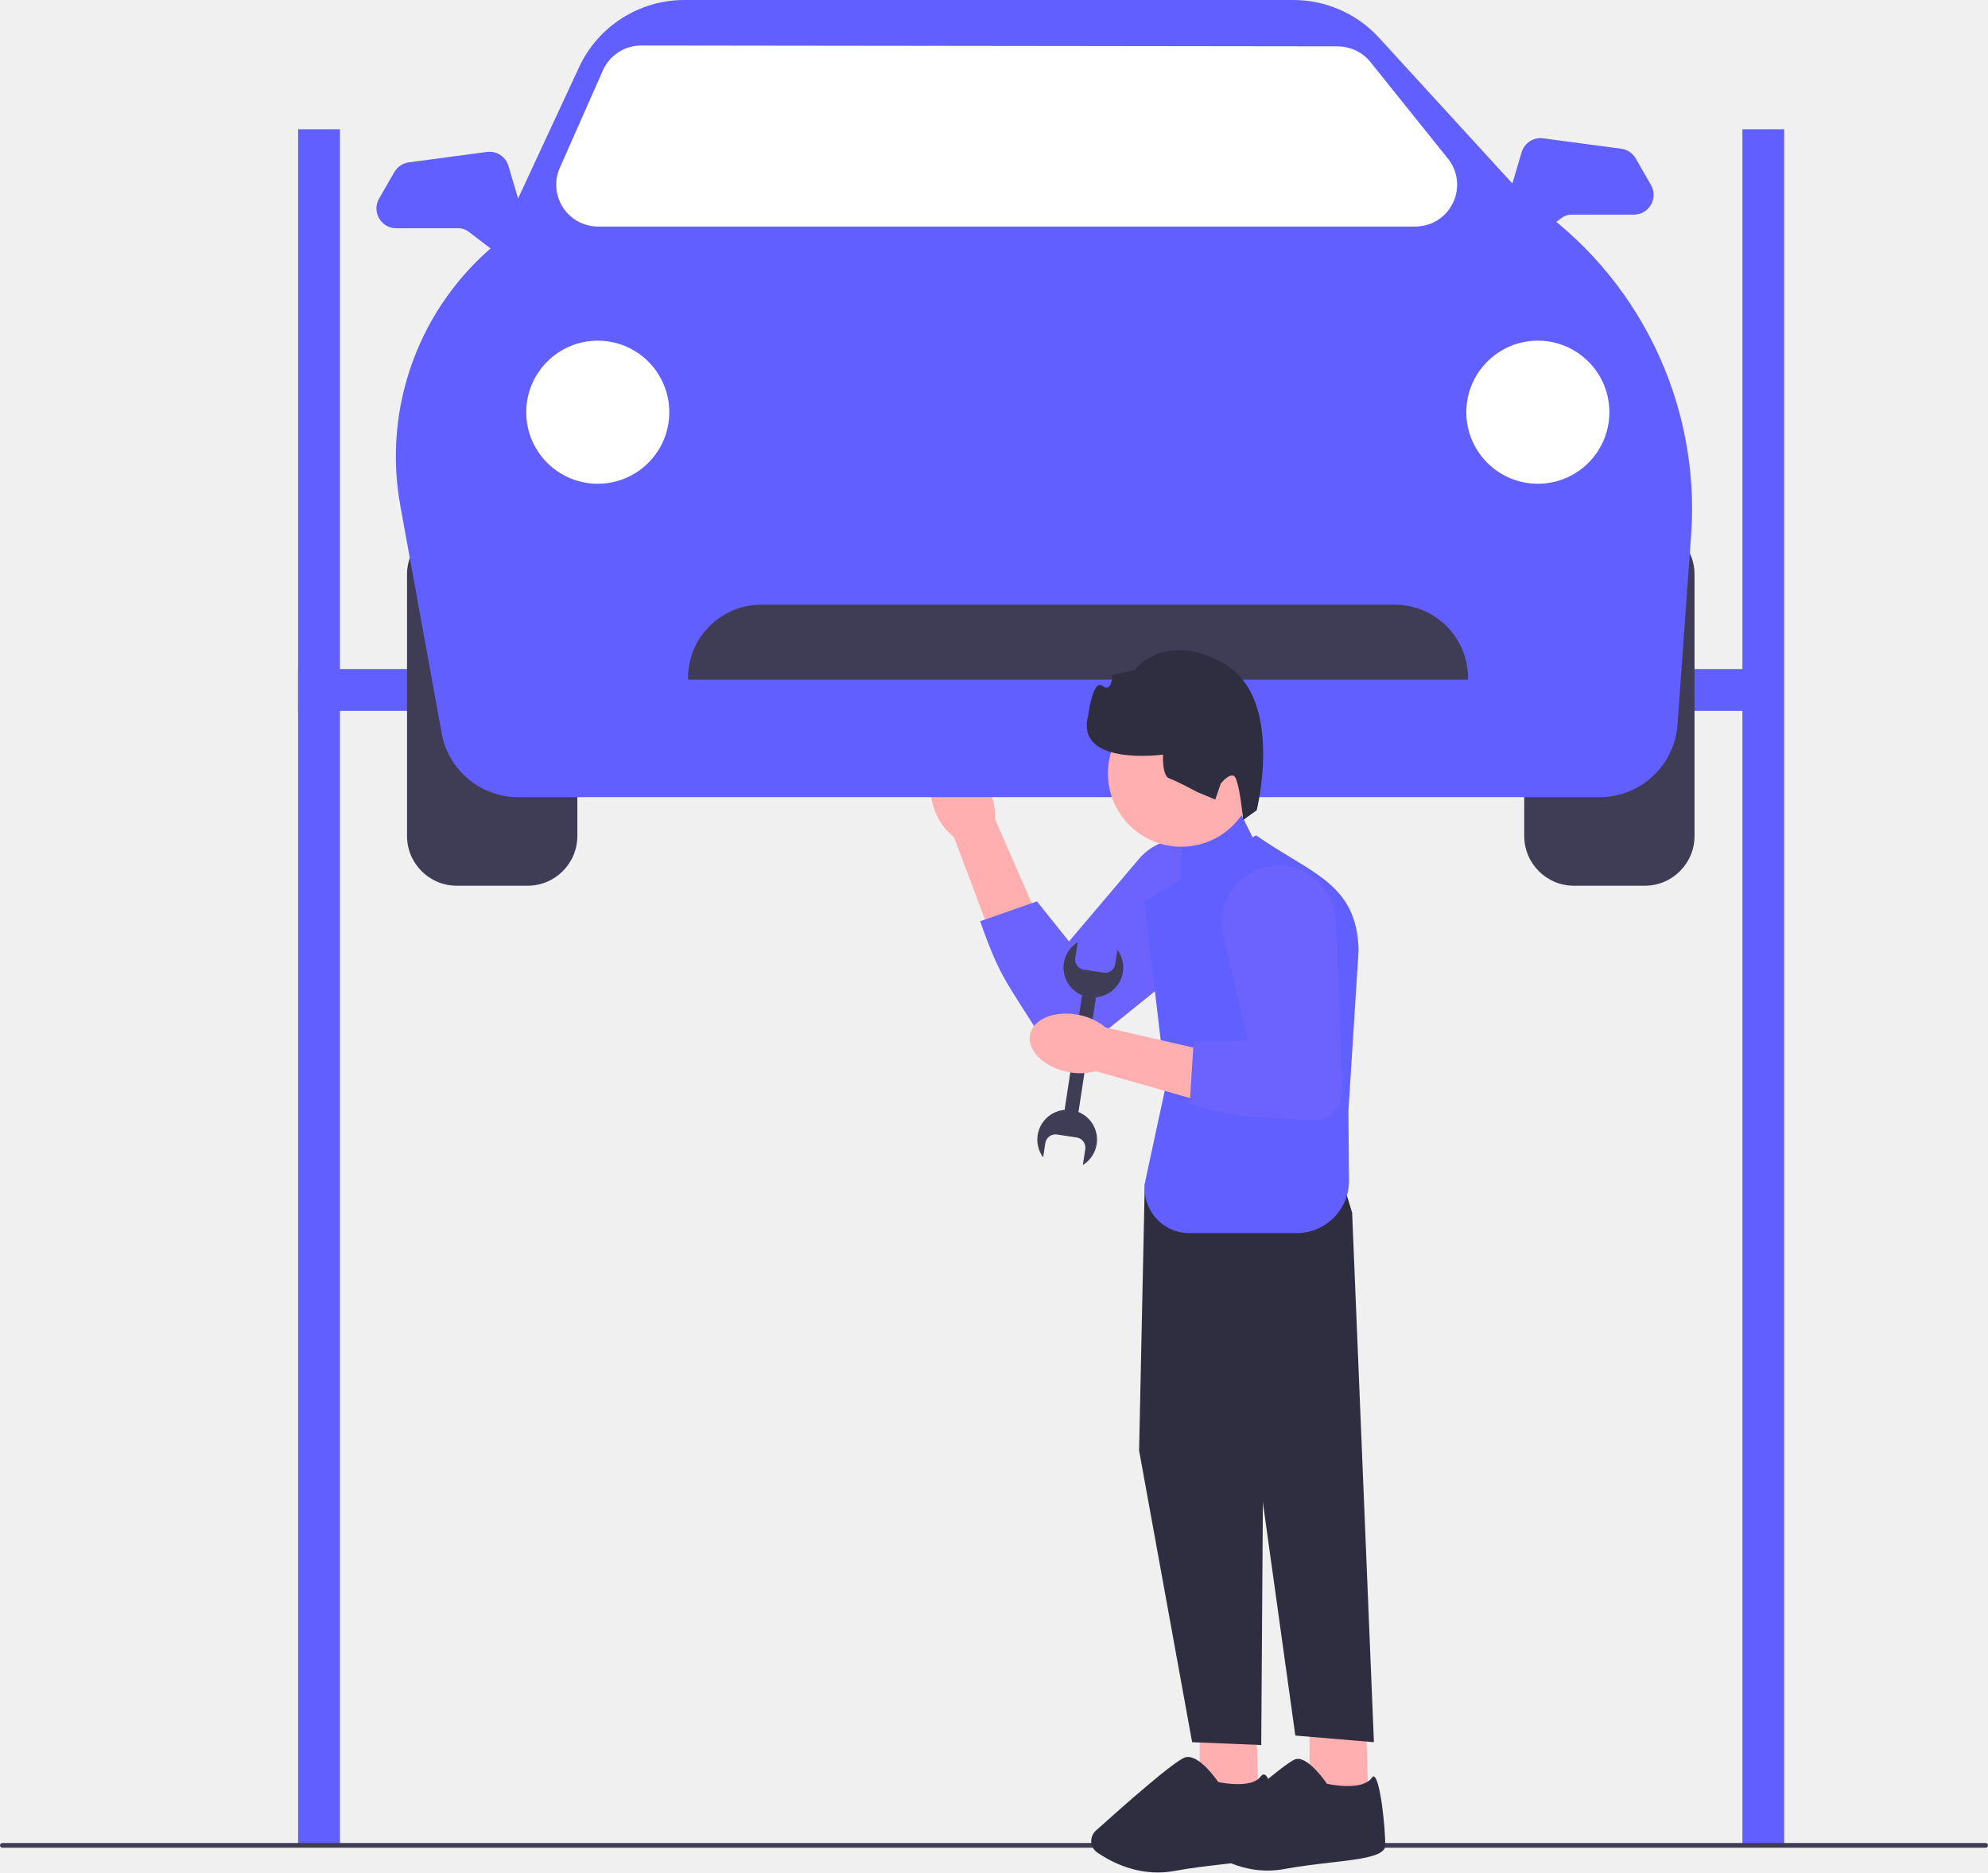
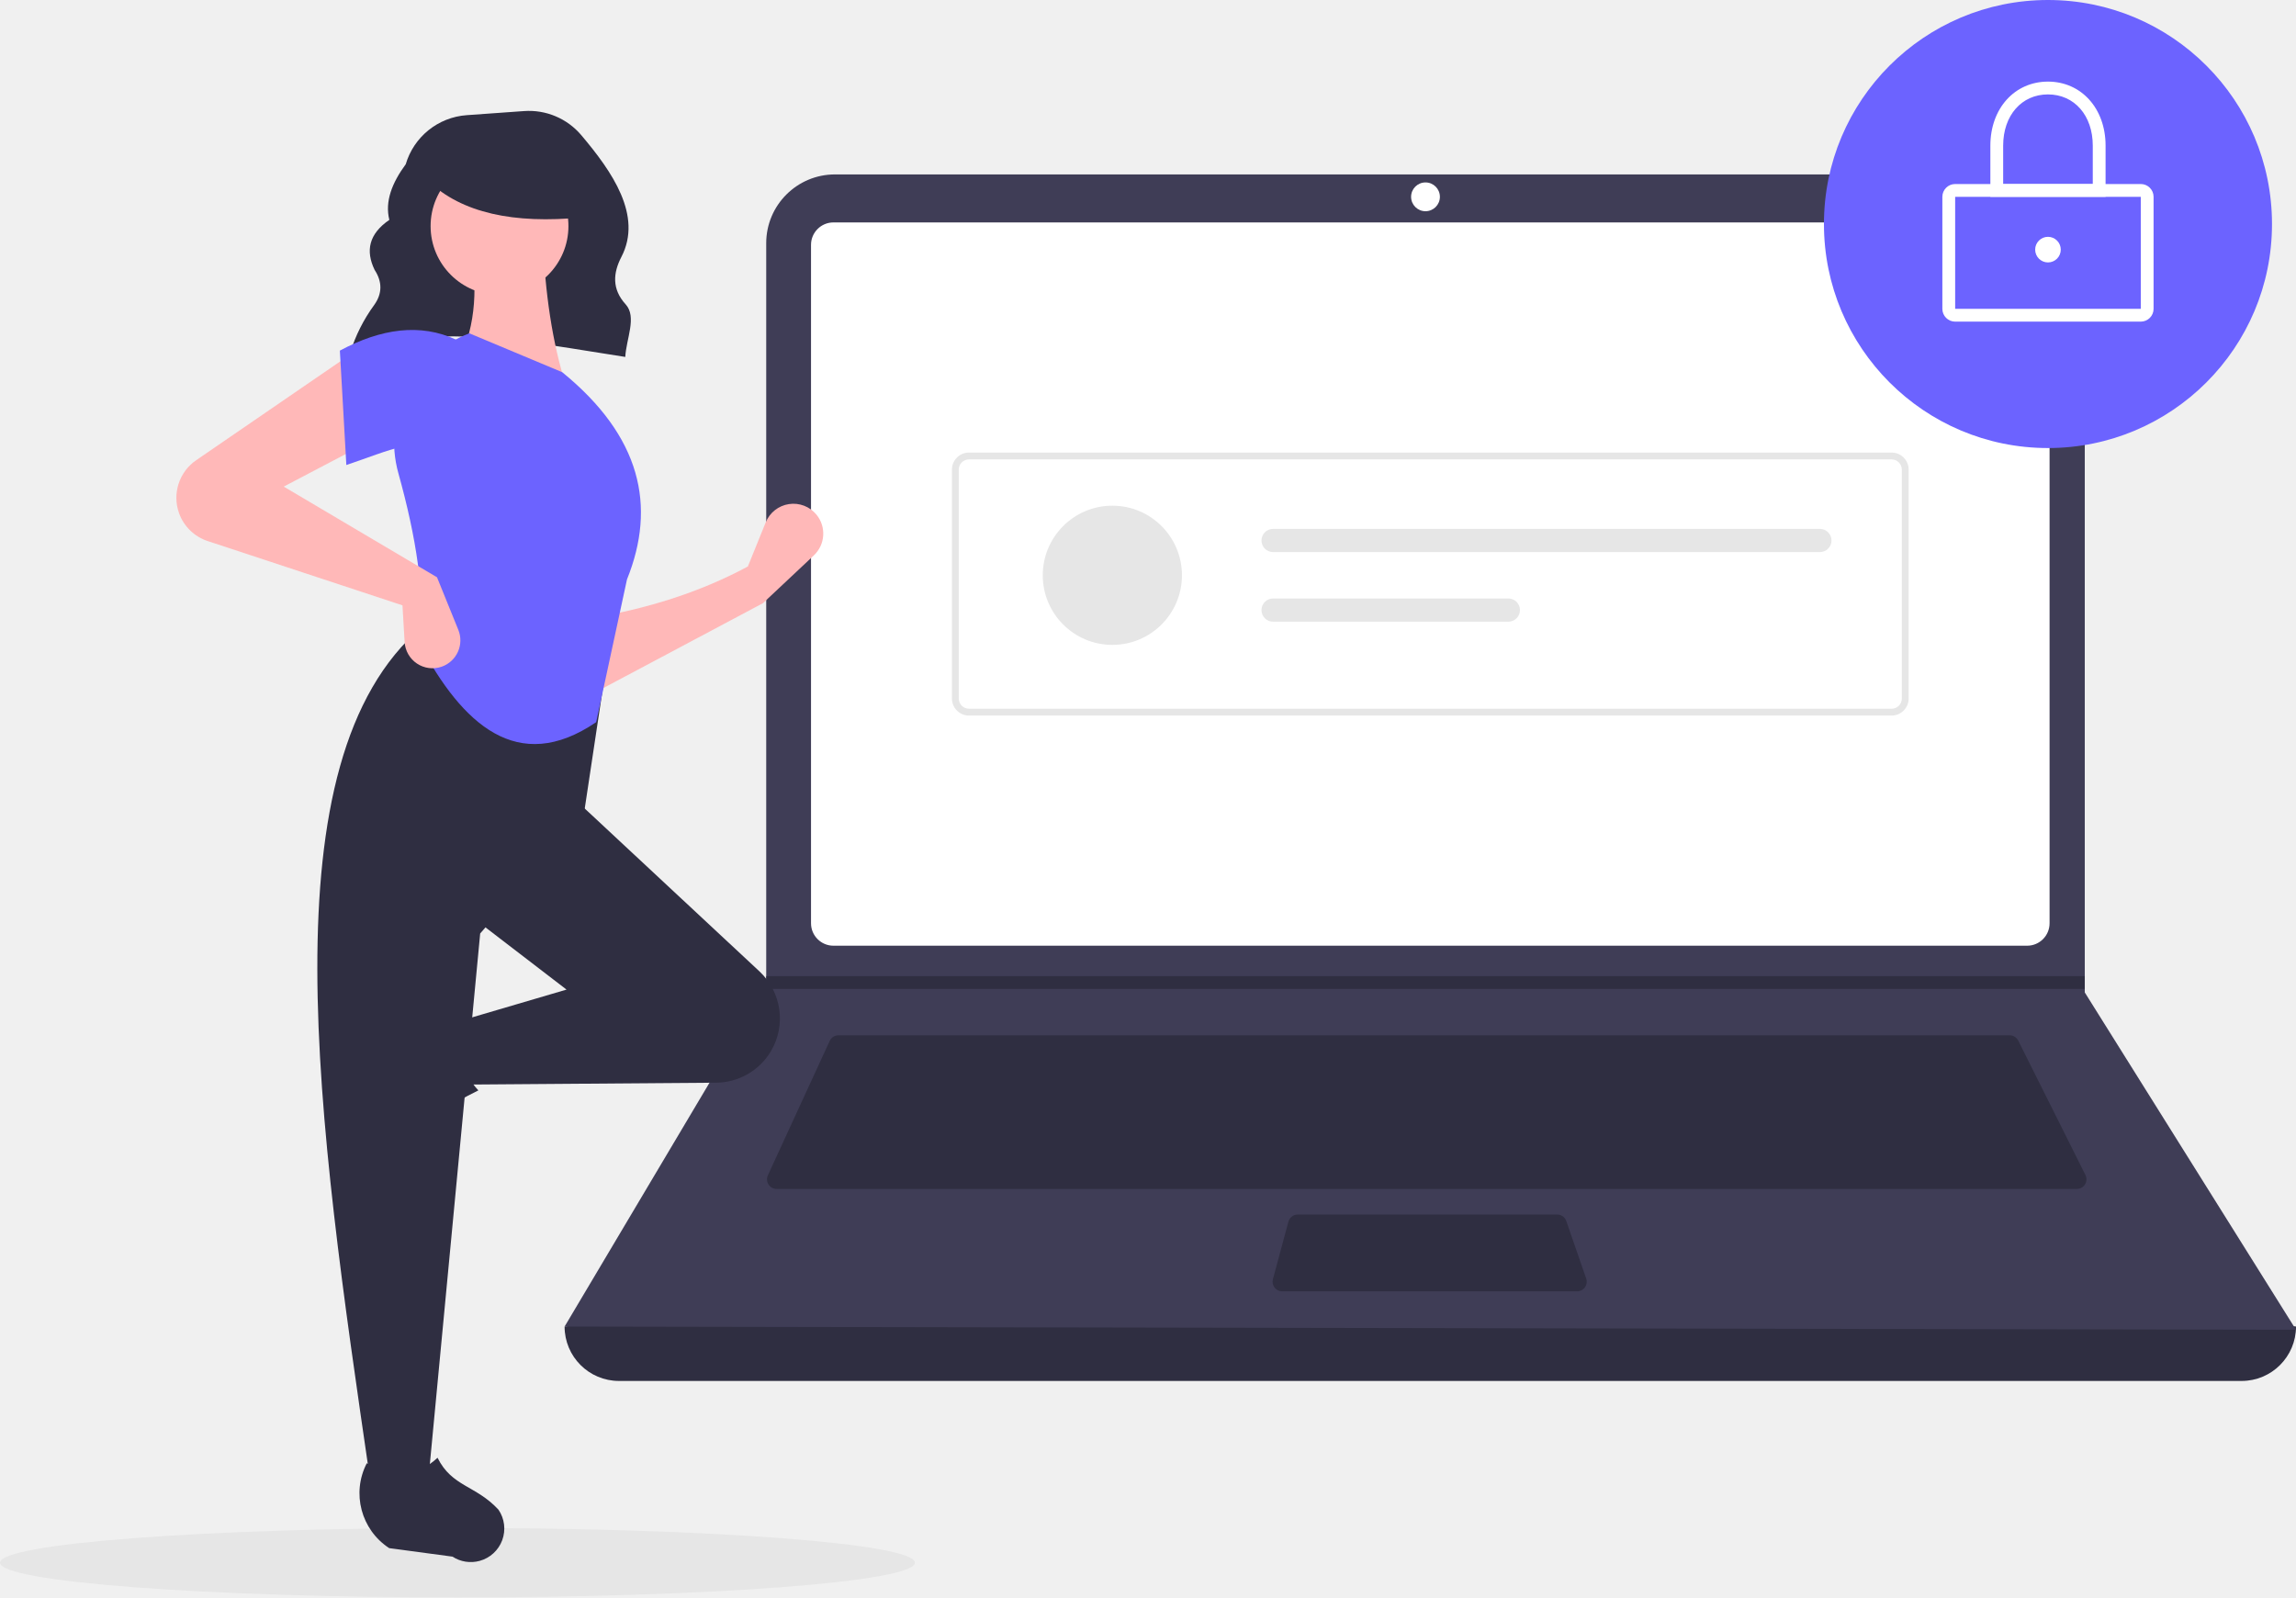
- <svg xmlns="http://www.w3.org/2000/svg" width="523.048" height="492.574" viewBox="0 0 523.048 492.574" role="img" artist="Katerina Limpitsouni" source="https://undraw.co/">
-   <g>
-     <path id="uuid-2dbd2d67-52d2-45fe-b410-d6387c9b42a0-328" d="m246.347,214.196c-2.639-5.831-1.646-11.935,2.218-13.634,3.864-1.699,9.135,1.65,11.774,7.483,1.088,2.315,1.582,4.86,1.441,7.422l10.858,24.847-12.246,4.916-9.404-25.017c-2.028-1.608-3.62-3.672-4.641-6.017Z" fill="#ffafaf" />
-     <path d="m321.387,224.746l0.0 0c6.62,6.242,6.205,16.892-.88,22.601l-34.696,27.955c-3.787,3.051-9.406,1.973-11.795-2.263-9.118-14.761-10.837-15.571-16.136-30.7l14.944-5.227,8.426,10.551,18.397-21.702c5.56-6.559,15.484-7.113,21.74-1.214Z" fill="#6c63ff" />
-   </g>
-   <rect x="127.429" y="127" width="11" height="109" transform="translate(314.4292 48.57081) rotate(90)" fill="#615FFF" />
-   <rect x="403.429" y="127" width="11" height="109" transform="translate(590.4292 -227.4292) rotate(90)" fill="#615FFF" />
-   <g>
-     <rect x="107.09" y="138.008" width="44.808" height="94.992" rx="13.086" ry="13.086" fill="#3f3d56" />
-     <rect x="401.028" y="138.008" width="44.808" height="94.992" rx="13.086" ry="13.086" fill="#3f3d56" />
-     <path d="m420.938,209.7H136.338c-9.894,0-18.361-7.066-20.131-16.8l-10.884-59.861c-4.733-26.033,5.074-52.556,25.6-69.246l21.461-46.174c4.975-10.703,15.815-17.619,27.618-17.619h160.316c8.523,0,16.711,3.606,22.466,9.893l39.435,43.086c28.851,19.441,45.218,53.066,42.722,87.768l-3.594,49.961c-.766,10.65-9.73,18.993-20.408,18.993Z" fill="#615FFF" />
-     <path d="m372.367,59.594h-215.019c-3.734,0-7.18-1.868-9.218-4.997-2.038-3.13-2.352-7.037-.842-10.452l11.333-25.624c1.725-3.9,5.594-6.47,9.856-6.548l183.297.223c3.49-.023,6.823,1.548,8.939,4.313l20.388,25.4c2.562,3.348,2.994,7.776,1.127,11.556-1.867,3.78-5.646,6.128-9.862,6.128Z" fill="#fff" />
-     <circle cx="404.613" cy="108.435" r="18.819" fill="#fff" />
-     <circle cx="157.274" cy="108.435" r="18.819" fill="#fff" />
-     <path d="m386.241,178.783h-205.219v-.448c0-10.624,8.643-19.267,19.267-19.267h166.685c10.624,0,19.267,8.643,19.267,19.267v.448Z" fill="#3f3d56" />
-     <path d="m133.939,67.739c-1.111,0-2.223-.354-3.158-1.068l-7.514-5.744c-.746-.571-1.674-.885-2.614-.885h-16.409c-1.877,0-3.56-.97-4.5-2.595-.941-1.624-.944-3.566-.009-5.194l4.006-6.978c.8-1.394,2.229-2.353,3.823-2.566l20.53-2.737c2.559-.34,4.941,1.207,5.673,3.678l5.16,17.414c.568,1.917-.028,4.018-1.518,5.352-.982.879-2.224,1.323-3.469,1.323Z" fill="#615FFF" />
-     <path d="m400.167,64.155c-1.245,0-2.487-.445-3.469-1.323-1.49-1.335-2.086-3.435-1.518-5.352l5.16-17.414c.732-2.473,3.118-4.025,5.673-3.677l20.53,2.737c1.593.213,3.022,1.172,3.822,2.566l4.006,6.978c.935,1.628.931,3.57-.009,5.194-.941,1.625-2.623,2.595-4.5,2.595h-16.409c-.94,0-1.868.314-2.614.885l-7.514,5.744c-.934.714-2.047,1.068-3.158,1.068Z" fill="#615FFF" />
-   </g>
-   <rect x="78.429" y="34" width="11" height="451" fill="#615FFF" />
-   <rect x="458.429" y="34" width="11" height="451" fill="#615FFF" />
-   <path d="m0,485.439c0,.343.275.618.618.618h521.812c.343,0,.618-.275.618-.618,0-.343-.275-.618-.618-.618H.618c-.343,0-.618.275-.618.618Z" fill="#3f3d56" />
-   <polygon points="344.54 451.324 344.54 471.752 359.986 472.25 359.342 451.324 344.54 451.324" fill="#ffafaf" />
-   <path d="m341.484,462.69c-.209,0-.413.027-.612.083-2.788.797-18.923,15.202-23.802,19.599-.603.543-.923,1.319-.879,2.128.044.806.445,1.538,1.099,2.009,3.7,2.665,11.281,6.881,20.478,5.177,4.231-.784,8.5-1.277,12.267-1.711,8.064-.931,14.434-1.667,14.434-4.521,0-4.844-1.332-17.61-3.004-18.146-.152-.046-.327.071-.53.354-2.558,3.581-11.344,1.675-11.717,1.593l-.098-.022-.055-.083c-.046-.069-4.347-6.459-7.583-6.459Z" fill="#2f2e41" />
-   <polygon points="315.642 451.324 315.642 471.752 331.088 472.25 330.444 451.324 315.642 451.324" fill="#ffafaf" />
-   <polygon points="309.414 305.088 301.193 311.316 299.698 381.569 313.649 458.299 331.835 459.046 332.333 385.804 355.751 319.039 351.018 303.344 309.414 305.088" fill="#2f2e41" />
-   <polygon points="347.779 317.046 355.751 319.039 361.481 458.299 340.803 456.555 327.102 358.151 347.779 317.046" fill="#2f2e41" />
-   <path d="m304.614,492.574c-7.088,0-12.847-3.133-15.922-5.245-.929-.638-1.504-1.651-1.578-2.78-.074-1.139.369-2.228,1.217-2.991,7.634-6.867,20.839-18.502,23.505-19.263,3.455-.99,8.092,5.617,8.689,6.494.965.198,8.875,1.709,11.107-1.417.426-.596.825-.622,1.087-.539,2.385.764,3.351,16.119,3.351,18.62,0,3.299-6.239,4.019-14.875,5.016-3.759.434-8.02.926-12.234,1.706-1.494.277-2.946.399-4.347.399Z" fill="#2f2e41" />
-   <polygon points="326.497 214.094 332.172 225.527 310.723 235.886 310.985 217.558 326.497 214.094" fill="#615FFF" />
-   <circle cx="310.8" cy="203.443" r="19.3" fill="#ffafaf" />
-   <path d="m310.669,231.429l19.79-11.694h0l0.0 0c14.514,10.179,26.601,12.56,26.986,30.284l-2.675,42.278.157,18.208c.066,7.644-6.112,13.875-13.756,13.875h-28.259c-7.478,0-13.05-6.899-11.475-14.21l5.335-24.77-5.697-48.275,9.595-5.697Z" fill="#615FFF" />
-   <path d="m330.647,213.154l-3.568,2.556s-1.05-11.142-2.499-11.636-3.404,2.074-3.404,2.074l-1.428,4.183-4.72-1.968s-5.465-2.944-7.397-3.603c-1.932-.659-1.639-6.257-1.639-6.257,0,0-23.19,3.175-19.706-10.194,0,0,1.2-9.835,3.768-7.88,2.568,1.955,2.602-2.886,2.602-2.886l5.818-1.249s7.984-10.755,23.733-1.606c15.749,9.149,8.439,38.466,8.439,38.466Z" fill="#2f2e41" />
-   <path d="m290.368,255.875l-5.214-.794c-1.456-.222-2.466-1.594-2.244-3.05l.637-4.182c-1.892,1.169-3.281,3.127-3.642,5.498-.557,3.659,1.51,7.104,4.79,8.446l-4.562,29.945c-.011.075-.009.149-.011.223-3.541.294-6.553,2.972-7.111,6.639-.327,2.149.25,4.227,1.446,5.849l.574-3.767c.222-1.456,1.595-2.466,3.05-2.244l5.214.794c1.456.222,2.466,1.594,2.244,3.05l-.637,4.182c1.892-1.169,3.281-3.127,3.642-5.498.559-3.667-1.519-7.12-4.812-8.455.02-.071.044-.141.056-.216l4.562-29.945c3.531-.304,6.531-2.978,7.088-6.637.327-2.149-.25-4.227-1.446-5.849l-.574,3.767c-.222,1.456-1.595,2.466-3.05,2.244Z" fill="#3f3d56" />
-   <g>
-     <path id="uuid-610469c6-e523-485c-9269-d5059242b223-329" d="m280.657,281.93c-6.257-1.347-10.572-5.777-9.64-9.894.933-4.117,6.761-6.361,13.019-5.012,2.508.503,4.848,1.62,6.823,3.257l26.432,6.054-3.334,12.768-25.703-7.324c-2.499.673-5.105.725-7.597.151Z" fill="#ffafaf" />
-     <path d="m333.778,227.889h0c8.956-1.607,17.269,5.061,17.643,14.152l1.83,44.519c.2,4.859-4.01,8.735-8.836,8.135-17.289-1.453-16.075.318-31.388-4.423l1.026-16.273,14.269-.216-6.5-27.698c-1.964-8.371,3.494-16.677,11.957-18.197Z" fill="#6c63ff" />
-   </g>
+ <svg xmlns="http://www.w3.org/2000/svg" width="793" height="551.732" viewBox="0 0 793 551.732" role="img" artist="Katerina Limpitsouni" source="https://undraw.co/">
+   <ellipse cx="158" cy="539.732" rx="158" ry="12" fill="#e6e6e6" />
+   <path d="M324.272,296.554c27.497-11.695,61.744-4.285,95.191.858.311-6.228,4.084-13.808.132-18.153-4.801-5.279-4.359-10.825-1.47-16.404,7.388-14.265-3.197-29.444-13.884-42.065a23.669,23.669,0,0,0-19.755-8.292l-19.797,1.414A23.709,23.709,0,0,0,343.635,230.859v0c-4.727,6.429-7.257,12.841-5.664,19.219-7.081,4.839-8.27,10.68-5.089,17.264,2.698,4.146,2.669,8.182-.123,12.106a55.891,55.891,0,0,0-8.31,16.506Z" transform="translate(-203.5 -174.1342)" fill="#2f2e41" />
+   <path d="M977.709,651.097H417.291A18.791,18.791,0,0,1,398.5,632.306h0q304.727-35.415,598,0h0A18.791,18.791,0,0,1,977.709,651.097Z" transform="translate(-203.5 -174.1342)" fill="#2f2e41" />
+   <path d="M996.5,633.412l-598-1.105,69.306-116.616.332-.553V258.131a23.752,23.752,0,0,1,23.754-23.754H899.792a23.752,23.752,0,0,1,23.754,23.754V516.906Z" transform="translate(-203.5 -174.1342)" fill="#3f3d56" />
+   <path d="M491.35,250.957a7.746,7.746,0,0,0-7.738,7.738V493.031a7.747,7.747,0,0,0,7.738,7.738H903.65a7.747,7.747,0,0,0,7.738-7.738V258.694a7.747,7.747,0,0,0-7.738-7.738Z" transform="translate(-203.5 -174.1342)" fill="#fff" />
+   <path d="M493.078,531.718a3.325,3.325,0,0,0-3.013,1.93l-21.355,46.425a3.316,3.316,0,0,0,3.012,4.702H920.814a3.316,3.316,0,0,0,2.965-4.799L900.567,533.551a3.299,3.299,0,0,0-2.965-1.833Z" transform="translate(-203.5 -174.1342)" fill="#2f2e41" />
+   <circle cx="492.342" cy="67.98" r="4.974" fill="#fff" />
+   <path d="M651.7,593.619a3.321,3.321,0,0,0-3.202,2.454l-5.357,19.896a3.316,3.316,0,0,0,3.202,4.179h101.874a3.315,3.315,0,0,0,3.133-4.401l-6.887-19.896a3.318,3.318,0,0,0-3.134-2.231Z" transform="translate(-203.5 -174.1342)" fill="#2f2e41" />
+   <polygon points="720.046 337.135 720.046 341.556 264.306 341.556 264.649 341.004 264.649 337.135 720.046 337.135" fill="#2f2e41" />
+   <circle cx="707.335" cy="77.375" r="77.375" fill="#6c63ff" />
+   <path d="M942.89,285.223H878.779a4.426,4.426,0,0,1-4.421-4.421V242.114a4.426,4.426,0,0,1,4.421-4.421H942.89a4.426,4.426,0,0,1,4.421,4.421v38.688A4.426,4.426,0,0,1,942.89,285.223Zm-64.111-43.109v38.688h64.114L942.89,242.114Z" transform="translate(-203.5 -174.1342)" fill="#fff" />
+   <path d="M930.731,242.114h-39.793V224.428c0-12.81,8.368-22.107,19.896-22.107s19.896,9.297,19.896,22.107Zm-35.372-4.421h30.95V224.428c0-10.413-6.363-17.686-15.475-17.686s-15.475,7.273-15.475,17.686Z" transform="translate(-203.5 -174.1342)" fill="#fff" />
+   <circle cx="707.335" cy="86.218" r="4.421" fill="#fff" />
+   <path d="M856.82,421.284H538.18a5.908,5.908,0,0,1-5.901-5.901V336.342a5.908,5.908,0,0,1,5.901-5.901H856.82a5.908,5.908,0,0,1,5.901,5.901V415.383A5.908,5.908,0,0,1,856.82,421.284Zm-318.64-88.482a3.544,3.544,0,0,0-3.54,3.54V415.383a3.544,3.544,0,0,0,3.54,3.54H856.82a3.544,3.544,0,0,0,3.54-3.54V336.342a3.544,3.544,0,0,0-3.54-3.54Z" transform="translate(-203.5 -174.1342)" fill="#e6e6e6" />
+   <circle cx="384.19" cy="198.695" r="24.036" fill="#e6e6e6" />
+   <path d="M643.203,356.805a4.006,4.006,0,1,0,0,8.012H832.061a4.006,4.006,0,0,0,0-8.012Z" transform="translate(-203.5 -174.1342)" fill="#e6e6e6" />
+   <path d="M643.203,380.842a4.006,4.006,0,1,0,0,8.012H724.469a4.006,4.006,0,1,0,0-8.012Z" transform="translate(-203.5 -174.1342)" fill="#e6e6e6" />
+   <path d="M467.022,382.462,408.119,413.778l-.746-26.096c19.226-3.209,37.517-8.797,54.429-17.895l6.16-15.22a10.318,10.318,0,0,1,17.536-2.678l0,0a10.318,10.318,0,0,1-.908,14.069Z" transform="translate(-203.5 -174.1342)" fill="#ffb8b8" />
+   <path d="M323.098,563.267v0a11.574,11.574,0,0,1,1.469-9.363l12.939-19.858a22.612,22.612,0,0,1,29.335-7.739h0c-5.438,9.256-4.68,17.377,1.878,24.434a117.631,117.631,0,0,0-27.936,19.045A11.574,11.574,0,0,1,323.098,563.267Z" transform="translate(-203.5 -174.1342)" fill="#2f2e41" />
+   <path d="M469.705,537.303l0,0a22.203,22.203,0,0,1-18.871,10.779l-85.96.651-3.728-21.623,38.026-11.184-32.061-24.605L402.154,450.313l63.65,59.324A22.203,22.203,0,0,1,469.705,537.303Z" transform="translate(-203.5 -174.1342)" fill="#2f2e41" />
+   <path d="M351.453,685.179H331.321c-18.075-123.898-36.474-248.142,17.895-294.515l64.122,10.439L405.136,455.532l-35.789,41.008Z" transform="translate(-203.5 -174.1342)" fill="#2f2e41" />
+   <path d="M369.149,713.246h0a11.574,11.574,0,0,1-9.363-1.469l-21.859-2.938a22.612,22.612,0,0,1-7.741-29.335v0c9.257,5.437,17.377,4.679,24.434-1.879,4.986,10.067,13.201,9.453,21.047,17.935A11.574,11.574,0,0,1,369.149,713.246Z" transform="translate(-203.5 -174.1342)" fill="#2f2e41" />
+   <path d="M399.172,307.902l-37.28-8.947c6.192-12.674,6.702-26.776,3.728-41.754l25.351-.746C391.764,275.08,394.167,292.481,399.172,307.902Z" transform="translate(-203.5 -174.1342)" fill="#ffb8b8" />
+   <path d="M409.418,423.552c-27.139,18.493-46.314.633-60.947-26.923,2.033-16.862-1.259-37.041-7.357-58.966a40.138,40.138,0,0,1,24.506-48.401h0l32.061,13.421c27.224,22.19,32.582,46.227,22.368,71.578Z" transform="translate(-203.5 -174.1342)" fill="#6c63ff" />
+   <path d="M331.321,326.542,301.497,342.2l52.938,31.316,7.366,18.17a9.637,9.637,0,0,1-5.789,12.731h0a9.637,9.637,0,0,1-12.762-8.544l-.745-12.663-67.284-22.204a15.733,15.733,0,0,1-9.873-9.611v0a15.733,15.733,0,0,1,5.903-18.303l54.105-37.118Z" transform="translate(-203.5 -174.1342)" fill="#ffb8b8" />
+   <path d="M361.146,329.524c-12.439-5.451-23.749.47-38.026,5.219l-2.237-39.517c14.176-7.556,27.692-9.593,40.263-3.728Z" transform="translate(-203.5 -174.1342)" fill="#6c63ff" />
+   <circle cx="172.525" cy="78.093" r="23.802" fill="#ffb8b8" />
+   <path d="M404.5,249.224c-23.566,2.308-41.523-1.546-53-12.52v-8.838h51Z" transform="translate(-203.5 -174.1342)" fill="#2f2e41" />
</svg>
